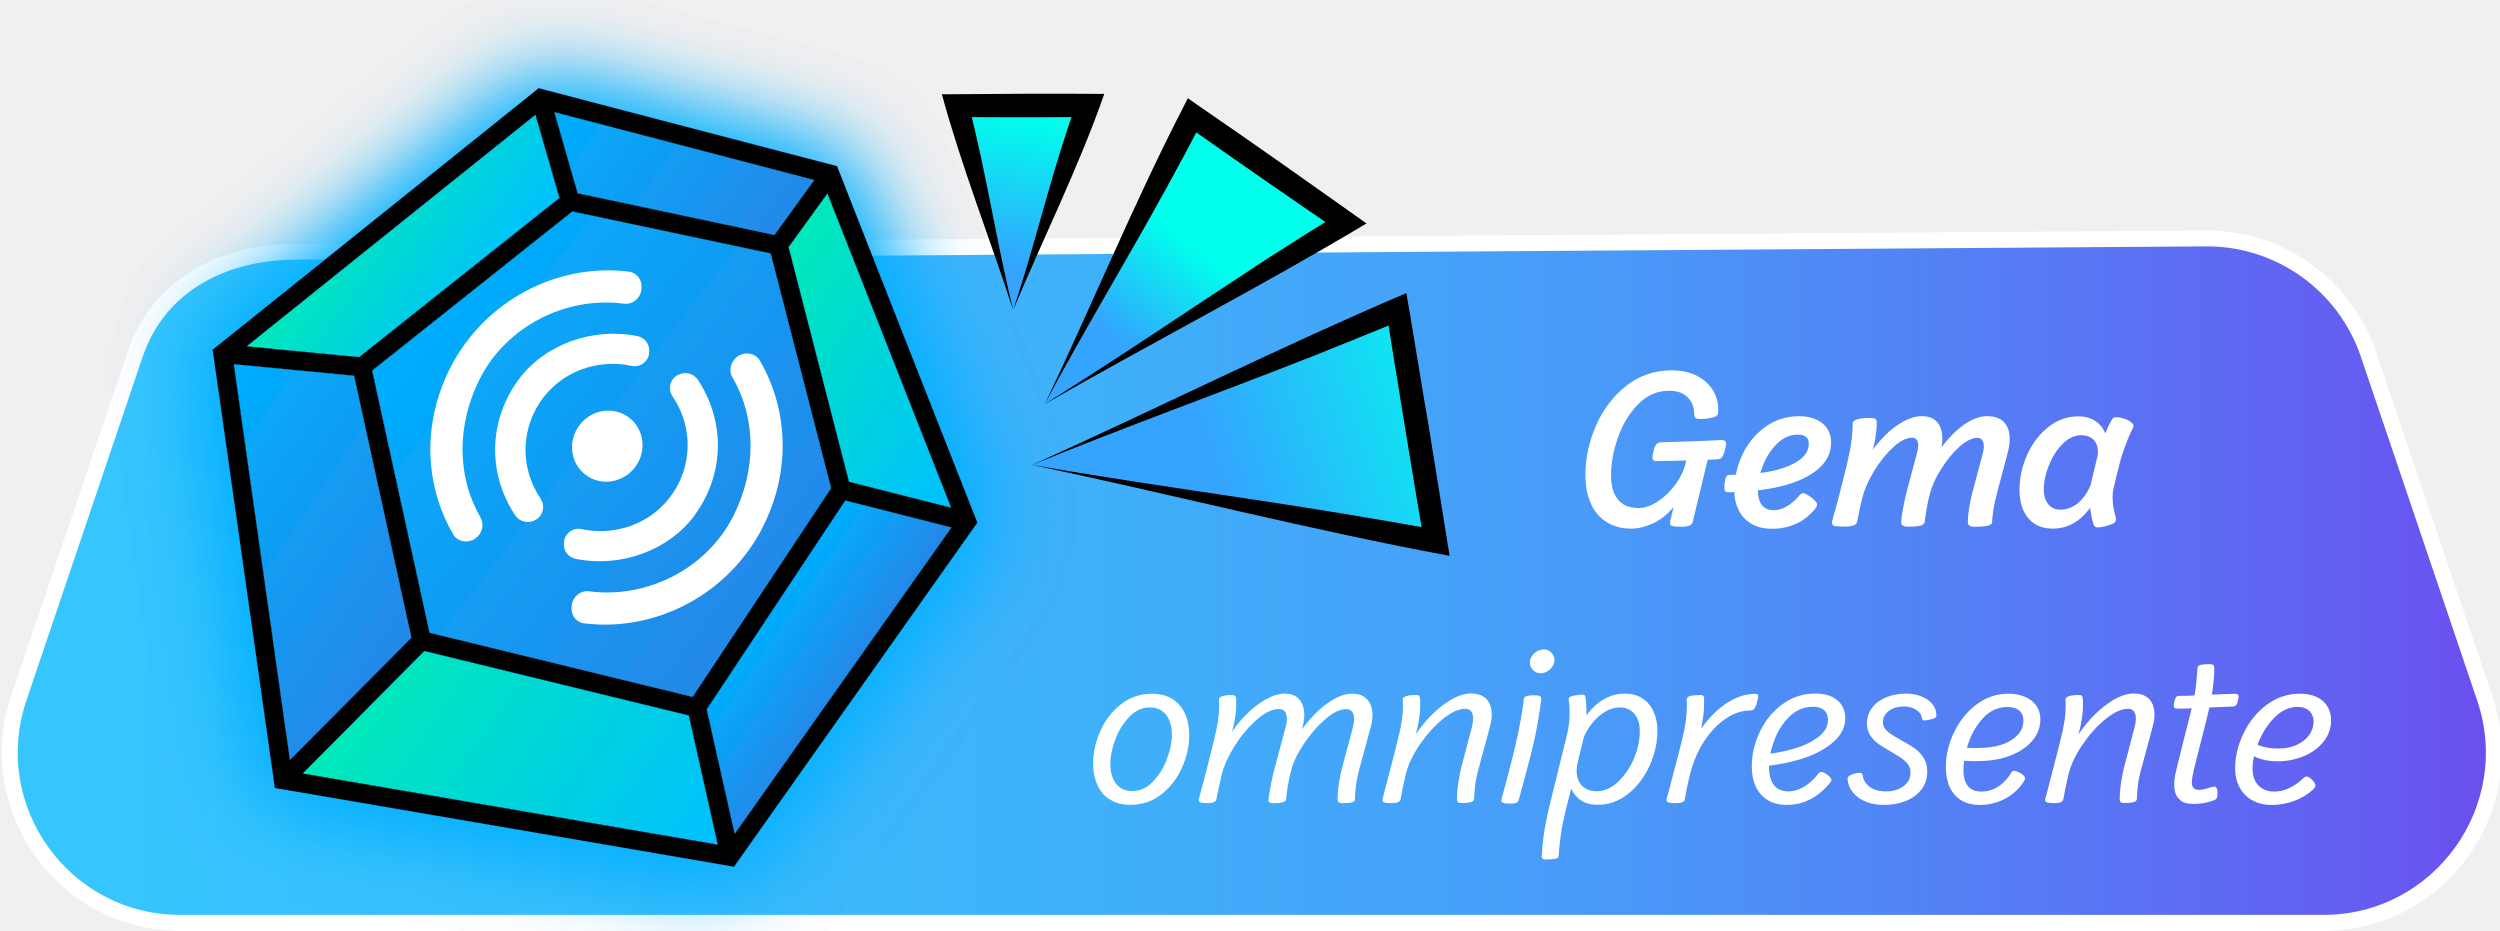
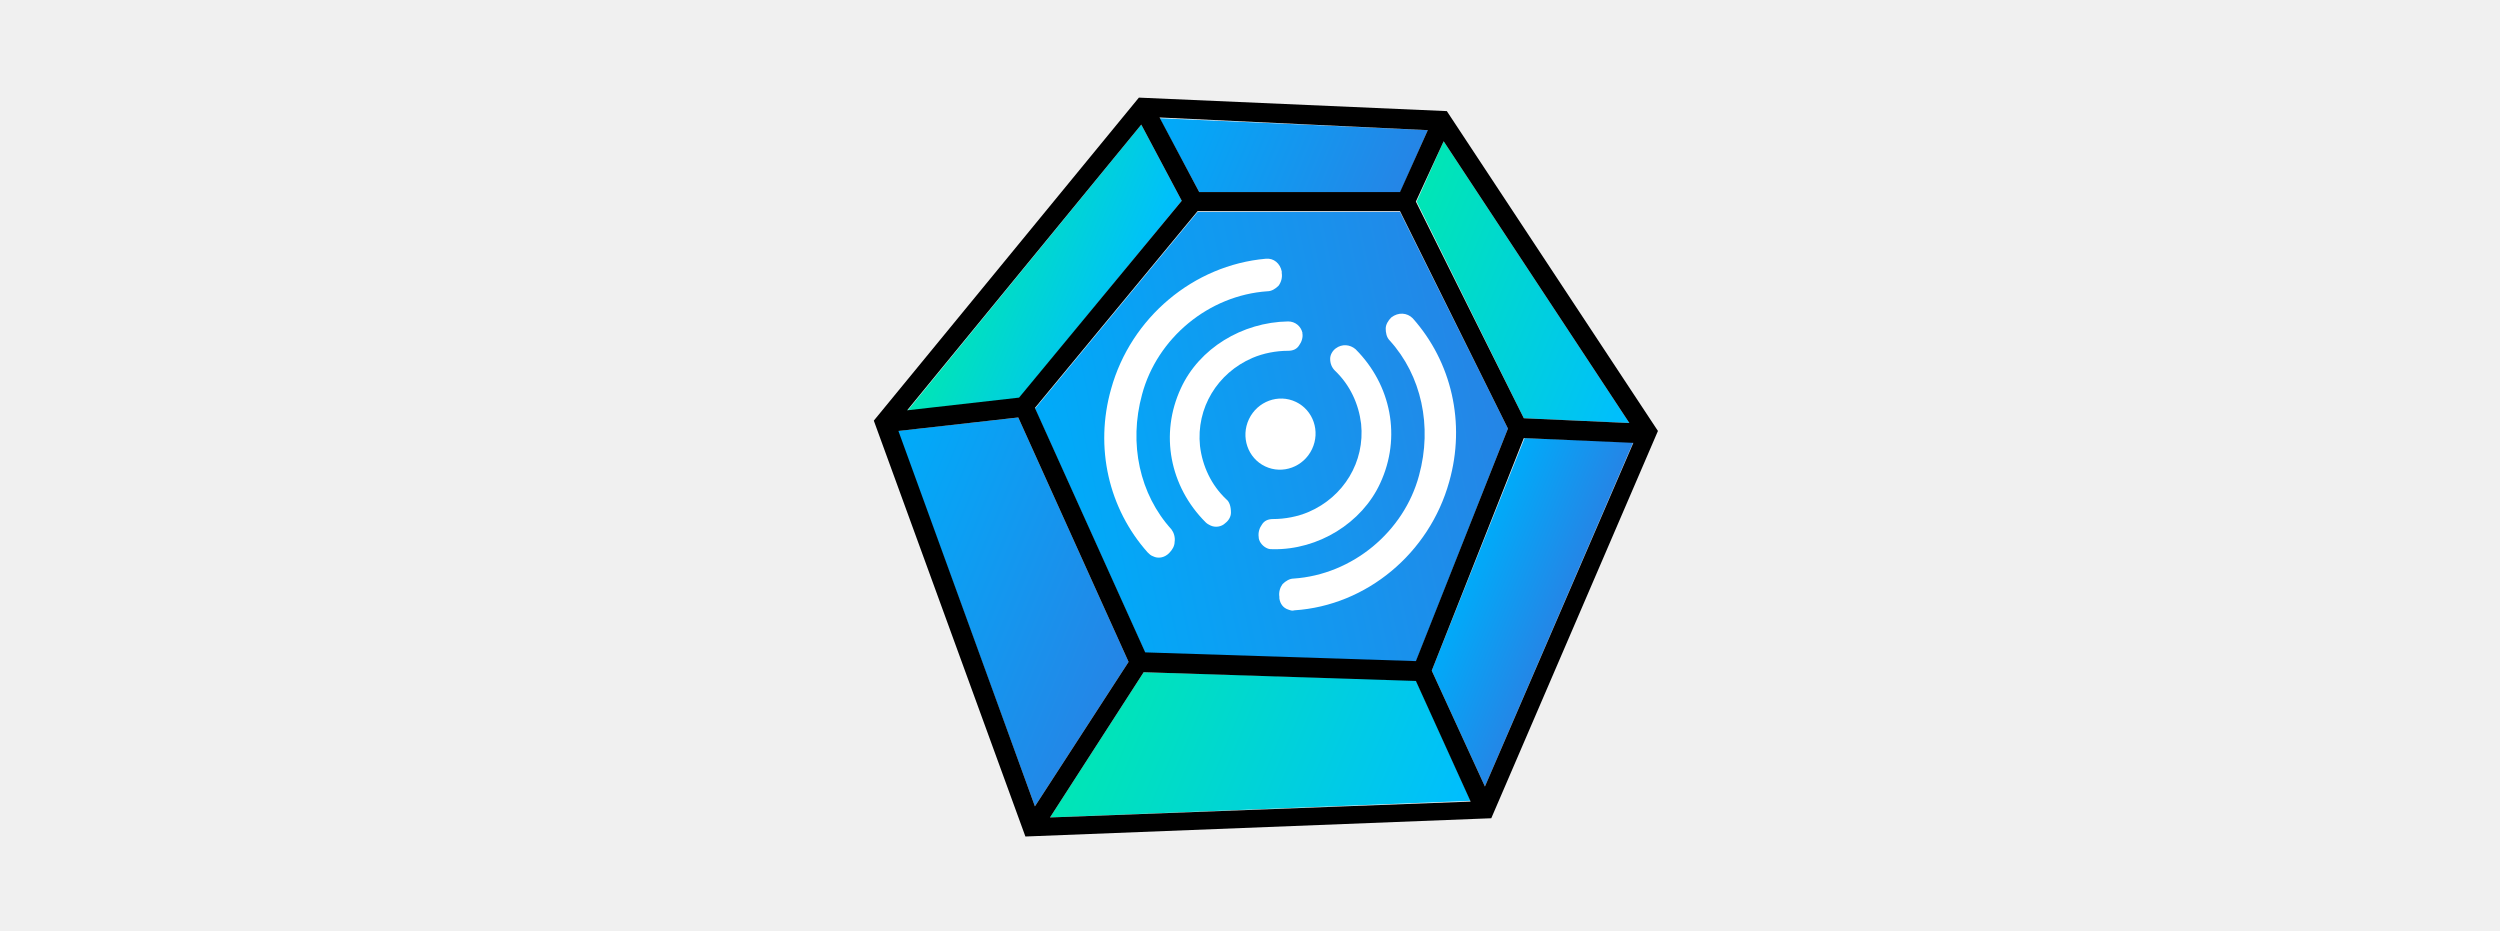
- <svg xmlns="http://www.w3.org/2000/svg" xmlns:xlink="http://www.w3.org/1999/xlink" id="Capa_3" data-name="Capa 3" viewBox="0 0 314.98 117.27">
+ <svg xmlns="http://www.w3.org/2000/svg" version="1.1" id="Capa_3" x="0px" y="0px" viewBox="0 0 315 117.3" style="enable-background:new 0 0 315 117.3;" xml:space="preserve">
  <style type="text/css">
-   .svg-shadow{
+ 	.st0{fill:url(#SVGID_1_);}
+ 	.st1{fill:url(#SVGID_00000083063457187575368030000011072972366905339318_);}
+ 	.st2{fill:url(#SVGID_00000165949119870246016850000008069843510753350049_);}
+ 	.st3{fill:url(#SVGID_00000170956797093959202230000007612382421808397476_);}
+ 	.st4{fill:url(#SVGID_00000093899494269836998370000007566168993216550822_);}
+ 	.st5{fill:url(#SVGID_00000099649608874915168250000000176159410723976111_);}
+ 	.st6{fill:url(#SVGID_00000170988463863832750150000000401996461878520507_);}
+ 	.st7{fill:#FFFFFF;}
+ 	.svg-shadow{
        animation: svg-shadow 1.5s ease-in-out infinite alternate;
      }

      @keyframes svg-shadow {
        from {
-           filter: drop-shadow( 0 0 5px #fff) drop-shadow( 0 0 5px #228ceb) drop-shadow( 0 0 5px #228ceb);
+           filter: drop-shadow( 0 0 5px #fff) drop-shadow( 0 0 5px #00BDFF) drop-shadow( 0 0 5px #00BDFF);
        }

        to {
          
-           filter: drop-shadow( 0 0 8px #fff) drop-shadow( 0 0 8px #228ceb) drop-shadow( 0 0 8px #228ceb);
+           filter: drop-shadow( 0 0 8px #fff) drop-shadow( 0 0 8px #00BDFF) drop-shadow( 0 0 8px #00BDFF);
        }
      }
-   </style>
-   <defs>
-     <linearGradient id="Degradado_sin_nombre_105" data-name="Degradado sin nombre 105" x1="2946.35" y1="10459.58" x2="3414.77" y2="10459.58" gradientTransform="translate(3307.21 10532.74) rotate(-180)" gradientUnits="userSpaceOnUse">
-       <stop offset="0" stop-color="#7f21ea" />
-       <stop offset=".05" stop-color="#7439ec" />
-       <stop offset=".14" stop-color="#635ff1" />
-       <stop offset=".24" stop-color="#547ff5" />
-       <stop offset=".34" stop-color="#499af8" />
-       <stop offset=".46" stop-color="#40aefa" />
-       <stop offset=".59" stop-color="#39bdfc" />
-       <stop offset=".74" stop-color="#36c5fd" />
-       <stop offset="1" stop-color="#35c8fe" />
+ </style>
+   <g class="svg-shadow">
+     <linearGradient id="SVGID_1_" gradientUnits="userSpaceOnUse" x1="2639.531" y1="1529.961" x2="2674.958" y2="1529.961" gradientTransform="matrix(0.9245 0.3811 -0.3811 0.9245 -1680.982 -2389.617)">
+       <stop offset="0" style="stop-color:#00E6B5" />
+       <stop offset="1" style="stop-color:#00BDFF" />
    </linearGradient>
-     <linearGradient id="linear-gradient" x1="-532.85" y1="-1853.72" x2="-535.89" y2="-1868.64" gradientTransform="translate(-937 1642.42) rotate(50.05)" gradientUnits="userSpaceOnUse">
-       <stop offset="0" stop-color="#34a4ff" />
-       <stop offset="1" stop-color="#00ffec" />
+     <polygon class="st0" points="205.3,53.3 181.9,17.8 178.5,25.4 192,52.7  " />
+     <linearGradient id="SVGID_00000139972132570959507410000008016115974679334589_" gradientUnits="userSpaceOnUse" x1="2663.433" y1="1565.299" x2="2676.375" y2="1565.299" gradientTransform="matrix(0.9245 0.3811 -0.3811 0.9245 -1680.982 -2389.617)">
+       <stop offset="0" style="stop-color:#00ABF9" />
+       <stop offset="1" style="stop-color:#2585E6" />
    </linearGradient>
-     <linearGradient id="linear-gradient-2" x1="-510.82" y1="-1851.29" x2="-497.8" y2="-1886.16" xlink:href="#linear-gradient" />
-     <linearGradient id="Degradado_sin_nombre_56" data-name="Degradado sin nombre 56" x1="-551.6" y1="-1847.94" x2="-563.85" y2="-1862.2" gradientTransform="translate(-937 1642.42) rotate(50.05)" gradientUnits="userSpaceOnUse">
-       <stop offset="0" stop-color="#34a4ff" />
-       <stop offset="1" stop-color="#00ffec" />
+     <polygon style="fill:url(#SVGID_00000139972132570959507410000008016115974679334589_);" points="180.4,84.5 187.1,99.1    205.8,55.7 192.1,55.2  " />
+     <linearGradient id="SVGID_00000012466245425254689320000006776368402726897565_" gradientUnits="userSpaceOnUse" x1="2626.403" y1="1596.634" x2="2674.616" y2="1596.634" gradientTransform="matrix(0.9245 0.3811 -0.3811 0.9245 -1680.982 -2389.617)">
+       <stop offset="0" style="stop-color:#00E6B5" />
+       <stop offset="1" style="stop-color:#00BDFF" />
    </linearGradient>
-     <filter id="outer-glow-11" filterUnits="userSpaceOnUse">
-       <feOffset dx="0" dy="0" />
-       <feGaussianBlur result="blur" stdDeviation="5.67" />
-       <feFlood flood-color="#009cff" flood-opacity="1" />
-       <feComposite in2="blur" operator="in" />
-       <feComposite in="SourceGraphic" />
-     </filter>
-     <linearGradient id="linear-gradient-3" x1="178.06" y1="229.75" x2="213.48" y2="229.75" gradientTransform="translate(78.65 -254.15) rotate(34.35)" gradientUnits="userSpaceOnUse">
-       <stop offset="0" stop-color="#00d2ea" />
-       <stop offset="1" stop-color="#0075ff" />
+     <polygon style="fill:url(#SVGID_00000012466245425254689320000006776368402726897565_);" points="144.1,84.7 132.3,103    185.3,100.9 178.4,85.7  " />
+     <linearGradient id="SVGID_00000098914550657673716690000013805553131727912879_" gradientUnits="userSpaceOnUse" x1="2590.143" y1="1590.601" x2="2628.053" y2="1590.601" gradientTransform="matrix(0.9245 0.3811 -0.3811 0.9245 -1680.982 -2389.617)">
+       <stop offset="0" style="stop-color:#00ABF9" />
+       <stop offset="1" style="stop-color:#2585E6" />
    </linearGradient>
-     <linearGradient id="Degradado_sin_nombre_55" data-name="Degradado sin nombre 55" x1="201.96" y1="265.09" x2="214.9" y2="265.09" gradientTransform="translate(78.65 -254.15) rotate(34.35)" gradientUnits="userSpaceOnUse">
-       <stop offset="0" stop-color="#009efc" />
-       <stop offset="1" stop-color="#347fe9" />
+     <polygon style="fill:url(#SVGID_00000098914550657673716690000013805553131727912879_);" points="128.3,52.6 113.1,54.3    130.4,101.6 142.2,83.4  " />
+     <linearGradient id="SVGID_00000179608972139564171780000015221922246131583395_" gradientUnits="userSpaceOnUse" x1="2605.577" y1="1524.345" x2="2637.426" y2="1524.345" gradientTransform="matrix(0.9245 0.3811 -0.3811 0.9245 -1680.982 -2389.617)">
+       <stop offset="0" style="stop-color:#00ABF9" />
+       <stop offset="1" style="stop-color:#2585E6" />
    </linearGradient>
-     <linearGradient id="linear-gradient-4" x1="164.93" y1="296.42" x2="213.14" y2="296.42" xlink:href="#linear-gradient-3" />
-     <linearGradient id="Degradado_sin_nombre_55-2" data-name="Degradado sin nombre 55" x1="128.67" y1="290.39" x2="166.58" y2="290.39" xlink:href="#Degradado_sin_nombre_55" />
-     <linearGradient id="Degradado_sin_nombre_55-3" data-name="Degradado sin nombre 55" x1="144.1" y1="224.13" x2="175.95" y2="224.13" xlink:href="#Degradado_sin_nombre_55" />
-     <radialGradient id="Degradado_sin_nombre_49" data-name="Degradado sin nombre 49" cx="73.32" cy="53.36" fx="73.32" fy="53.36" r="37.05" gradientTransform="translate(49.5 -28.11) rotate(37.38)" gradientUnits="userSpaceOnUse">
-       <stop offset="0" stop-color="#0cf" />
-       <stop offset=".33" stop-color="#02caff" />
-       <stop offset=".55" stop-color="#0bc6ff" />
-       <stop offset=".73" stop-color="#1ac0ff" />
-       <stop offset=".89" stop-color="#2fb6ff" />
-       <stop offset="1" stop-color="#42aeff" />
-     </radialGradient>
-     <linearGradient id="linear-gradient-5" x1="128.74" y1="250.39" x2="150.72" y2="250.39" xlink:href="#linear-gradient-3" />
-     <filter id="outer-glow-12" filterUnits="userSpaceOnUse">
-       <feOffset dx="0" dy="0" />
-       <feGaussianBlur result="blur-2" stdDeviation="5.67" />
-       <feFlood flood-color="#00baff" flood-opacity="1" />
-       <feComposite in2="blur-2" operator="in" />
-       <feComposite in="SourceGraphic" />
-     </filter>
-     <linearGradient id="linear-gradient-6" x1="178.06" y1="229.75" x2="213.48" y2="229.75" gradientTransform="translate(78.65 -254.15) rotate(34.35)" gradientUnits="userSpaceOnUse">
-       <stop offset="0" stop-color="#00e9b8" />
-       <stop offset="1" stop-color="#00c0ff" />
+     <polygon style="fill:url(#SVGID_00000179608972139564171780000015221922246131583395_);" points="176.4,24.3 179.9,16.4    146.1,14.9 151.1,24.2  " />
+     <linearGradient id="SVGID_00000095314431475863752440000009829886600675788436_" gradientUnits="userSpaceOnUse" x1="-798.918" y1="-991.038" x2="-741.119" y2="-991.038" gradientTransform="matrix(0.9783 -0.207 0.207 0.9783 1119.299 866.004)">
+       <stop offset="0" style="stop-color:#00ABF9" />
+       <stop offset="1" style="stop-color:#2585E6" />
    </linearGradient>
-     <linearGradient id="Degradado_sin_nombre_92" data-name="Degradado sin nombre 92" x1="201.96" y1="265.09" x2="214.9" y2="265.09" gradientTransform="translate(78.65 -254.15) rotate(34.35)" gradientUnits="userSpaceOnUse">
-       <stop offset="0" stop-color="#00aefc" />
-       <stop offset="1" stop-color="#2588e9" />
+     <path style="fill:url(#SVGID_00000095314431475863752440000009829886600675788436_);" d="M130.4,51.5l13.9,30.8l34.1,1.1L190,54   l-13.6-27.3l-25.5,0L130.4,51.5z" />
+     <linearGradient id="SVGID_00000008133518748354477990000017718723740816769199_" gradientUnits="userSpaceOnUse" x1="2590.214" y1="1550.602" x2="2612.193" y2="1550.602" gradientTransform="matrix(0.9245 0.3811 -0.3811 0.9245 -1680.982 -2389.617)">
+       <stop offset="0" style="stop-color:#00E6B5" />
+       <stop offset="1" style="stop-color:#00BDFF" />
    </linearGradient>
-     <linearGradient id="linear-gradient-7" x1="164.93" y1="296.42" x2="213.14" y2="296.42" xlink:href="#linear-gradient-6" />
-     <linearGradient id="Degradado_sin_nombre_92-2" data-name="Degradado sin nombre 92" x1="128.67" y1="290.39" x2="166.58" y2="290.39" xlink:href="#Degradado_sin_nombre_92" />
-     <linearGradient id="Degradado_sin_nombre_92-3" data-name="Degradado sin nombre 92" x1="144.1" y1="224.13" x2="175.95" y2="224.13" xlink:href="#Degradado_sin_nombre_92" />
-     <linearGradient id="Degradado_sin_nombre_92-4" data-name="Degradado sin nombre 92" x1="43.35" y1="50.85" x2="100.37" y2="50.85" gradientTransform="translate(49.5 -28.11) rotate(37.38)" xlink:href="#Degradado_sin_nombre_92" />
-     <linearGradient id="linear-gradient-8" x1="128.74" y1="250.39" x2="150.72" y2="250.39" xlink:href="#linear-gradient-6" />
-   </defs>
-   <path d="m37.35,31.71l240.72-1.67c9.2,0,17.38,5.87,20.33,14.59l14.65,43.3c4.71,13.92-5.64,28.34-20.33,28.34H22.71c-14.69,0-25.04-14.43-20.33-28.34l14.65-43.3c2.95-8.72,11.13-12.92,20.33-12.92Z" style="fill: url(#Degradado_sin_nombre_105); stroke: #fff; stroke-miterlimit: 10; stroke-width: 2px;" />
-   <g>
-     <path d="m202.43,65.78c-.87-.54-1.53-1.31-1.99-2.32-.46-1.01-.69-2.22-.69-3.61,0-2.11.44-4.18,1.33-6.22.89-2.03,2.15-3.7,3.8-5.01,1.65-1.3,3.56-1.96,5.74-1.96,1.28,0,2.37.25,3.29.75.92.5,1.59,1.16,2.03,1.98.44.82.61,1.69.52,2.62,0,.16-.07.28-.17.37s-.26.16-.48.22c-.21.06-.46.11-.75.14-.28.03-.6.05-.95.05-.16,0-.28-.02-.37-.06-.09-.04-.15-.09-.2-.17s-.07-.18-.08-.32c0-.55-.11-1.05-.33-1.51-.23-.45-.58-.82-1.05-1.09-.47-.28-1.07-.41-1.79-.41-1.49,0-2.79.57-3.9,1.7-1.11,1.14-1.96,2.53-2.54,4.2-.58,1.66-.87,3.25-.87,4.77,0,.85.12,1.58.37,2.19s.63,1.09,1.14,1.42c.51.33,1.16.5,1.95.5s1.56-.27,2.41-.82c.85-.55,1.6-1.27,2.25-2.16s1.08-1.8,1.29-2.74c.04-.24.08-.51.15-.81.04-.26.08-.5.11-.72l2.63.66-2.01,8.33c-.03.14-.1.25-.2.34-.1.09-.25.15-.42.2-.18.04-.4.07-.67.07-.51,0-.88-.02-1.1-.05-.22-.04-.36-.1-.42-.18-.06-.08-.07-.21-.04-.39l1-4.17,1.28-1.1c-.46,1.4-1.09,2.56-1.89,3.48-.8.92-1.67,1.59-2.59,2.01-.92.42-1.83.64-2.71.64-1.18,0-2.2-.27-3.07-.8Zm5.99-7.73c-.11-.05-.18-.13-.21-.25-.03-.12-.02-.28.02-.51.08-.42.16-.74.25-.96.09-.21.2-.37.32-.46.13-.09.3-.14.52-.15.45-.01.89-.03,1.34-.04s.92-.02,1.42-.04c.91-.03,1.82-.06,2.73-.1.91-.04,1.59-.07,2.04-.1.16,0,.29,0,.39.05s.17.12.2.23c.04.11.04.26,0,.46-.08.46-.17.81-.27,1.05-.1.24-.21.4-.31.49-.11.08-.25.13-.42.14-.62.04-1.38.07-2.28.1-.89.03-1.76.06-2.61.08-.51,0-.96.02-1.35.03-.38,0-.81.02-1.28.02-.24.01-.42,0-.52-.05Z" style="fill: #fff;" />
-     <path d="m220.63,65.97c-.71-.43-1.24-1-1.59-1.73-.35-.72-.53-1.54-.53-2.43,0-1.59.34-3.11,1.03-4.55.69-1.44,1.66-2.6,2.9-3.49,1.24-.89,2.66-1.33,4.26-1.33.83,0,1.55.14,2.15.42s1.07.67,1.38,1.16.48,1.05.48,1.69c0,1.33-.55,2.46-1.64,3.39-1.1.93-2.6,1.64-4.52,2.13s-4.19.75-6.82.79c-.02,0-.04,0-.06,0-.13-.01-.23-.05-.29-.12-.07-.07-.11-.19-.12-.36-.02-.17,0-.42.04-.75.04-.26.08-.46.13-.6.05-.13.11-.23.19-.28.08-.05.19-.08.34-.08,1.77,0,3.38-.12,4.83-.39,1.45-.26,2.67-.69,3.64-1.29.97-.6,1.46-1.35,1.46-2.27,0-.23-.05-.43-.15-.6s-.26-.3-.46-.39-.46-.13-.77-.13c-.94,0-1.79.36-2.56,1.09s-1.37,1.64-1.81,2.73c-.44,1.1-.66,2.14-.66,3.13,0,.56.07,1.03.22,1.41s.36.67.66.87c.3.2.67.29,1.11.29.37,0,.75-.08,1.13-.23.38-.15.75-.37,1.1-.64.36-.28.69-.61,1-.99.1-.11.19-.19.27-.23s.16-.05.25-.05c.12,0,.29.08.53.22.24.14.46.31.68.5s.37.35.44.46c.07.13.09.26.05.39-.04.13-.13.28-.28.46-.47.55-.97,1-1.51,1.36s-1.14.63-1.78.81c-.64.19-1.35.28-2.13.28-1.01,0-1.88-.21-2.58-.64Z" style="fill: #fff;" />
-     <path d="m231.33,66.32c-.23-.04-.38-.12-.45-.22-.08-.11-.09-.26-.04-.46.36-1.26.78-2.82,1.25-4.68.47-1.86.79-3.18.94-3.96.14-.73.25-1.42.31-2.07.06-.65.09-1.16.08-1.52v-.05c0-.16.09-.29.26-.39.17-.11.41-.19.73-.24s.7-.08,1.14-.08c.21,0,.39.02.52.05.13.03.23.08.29.15s.09.16.08.27c.02.32.01.66-.02,1.02-.04.36-.09.73-.15,1.09-.01.05-.02.11-.02.16-.06.31-.12.59-.18.85-.06.25-.14.51-.22.78-.08.25-.16.46-.23.65l-.29-.08c.62-.99,1.32-1.87,2.09-2.65s1.57-1.39,2.39-1.84c.82-.44,1.61-.67,2.36-.67.71,0,1.28.19,1.71.57s.7.93.8,1.65c.1.71.02,1.54-.23,2.49l-.25.94-.27-.72c.59-.93,1.25-1.77,1.97-2.52.72-.75,1.46-1.34,2.24-1.77s1.53-.64,2.26-.64,1.38.18,1.86.55c.47.37.77.91.89,1.62.12.71.05,1.56-.22,2.56l-1.28,4.8c-.25.97-.42,1.73-.5,2.28-.08.55-.14,1.05-.16,1.52,0,.16-.09.28-.24.36-.16.09-.39.15-.7.19-.31.04-.71.06-1.2.06-.23,0-.4-.02-.54-.06-.13-.04-.23-.1-.29-.19s-.09-.21-.09-.36c0-.25.02-.56.06-.95.04-.39.11-.85.21-1.4.1-.54.23-1.13.41-1.76l1.14-4.28c.15-.51.21-.93.19-1.26-.02-.33-.1-.56-.25-.72-.14-.15-.32-.23-.53-.23-.69,0-1.46.38-2.29,1.13s-1.6,1.68-2.29,2.78c-.69,1.1-1.16,2.11-1.4,3.03-.18.69-.33,1.33-.42,1.91-.1.59-.18,1.08-.24,1.49,0,.05,0,.09,0,.12,0,.03,0,.07-.02.12-.02.15-.11.27-.25.36-.15.1-.37.16-.66.2-.29.04-.68.06-1.15.06-.21,0-.38-.02-.51-.05-.13-.04-.23-.1-.3-.18-.07-.08-.11-.21-.1-.38.02-.35.1-.92.24-1.71.14-.79.34-1.68.61-2.68l1.11-4.13c.13-.48.19-.88.18-1.19-.01-.31-.08-.53-.22-.68-.13-.14-.31-.21-.53-.21-.72,0-1.52.4-2.39,1.2-.88.8-1.68,1.8-2.41,2.99-.73,1.2-1.23,2.34-1.49,3.42-.13.5-.23.91-.3,1.25s-.15.74-.24,1.22c-.04.2-.07.36-.1.48-.04.23-.19.39-.46.49-.27.1-.66.15-1.16.15-.42,0-.74-.02-.97-.06Z" style="fill: #fff;" />
-     <path d="m256.4,66.03c-.62-.39-1.11-.95-1.45-1.69s-.51-1.61-.51-2.62c0-1.51.32-2.97.96-4.41.64-1.43,1.53-2.6,2.66-3.5,1.13-.9,2.39-1.35,3.78-1.35.87,0,1.6.2,2.2.61.6.41,1.03.99,1.29,1.73.26.75.35,1.61.26,2.58l-1.01,4.29c-.42,1.01-.9,1.88-1.47,2.61-.56.73-1.22,1.3-1.98,1.71s-1.6.61-2.54.61c-.84,0-1.57-.19-2.2-.58Zm4.77-2.21c.49-.27.93-.64,1.3-1.11.38-.46.68-.99.92-1.58l.88-3.66c.09-.55.06-1.02-.09-1.42-.15-.4-.39-.7-.74-.91s-.75-.31-1.22-.31c-.83,0-1.6.36-2.32,1.07-.72.71-1.3,1.61-1.74,2.69s-.66,2.11-.66,3.09c0,.53.09.99.27,1.37s.42.67.73.87.69.3,1.12.3c.54,0,1.06-.14,1.55-.41Zm2.8,2.54c-.1-.07-.17-.19-.23-.36-.13-.41-.24-.91-.33-1.49-.1-.58-.15-1.18-.15-1.78,0-.6.04-1.13.13-1.59l.89-3.74c.15-.66.41-1.43.77-2.32.16-.39.32-.77.48-1.13.16-.36.33-.68.49-.96.06-.12.12-.22.18-.28.06-.06.13-.1.2-.12.07-.02.18-.02.3-.02.27,0,.6.06.97.19.38.13.68.3.91.5.23.2.29.4.19.6-.18.34-.36.72-.55,1.15-.31.72-.58,1.47-.83,2.24-.12.35-.24.78-.36,1.27-.12.49-.27,1.07-.44,1.73-.05.25-.09.46-.13.61-.04.15-.08.35-.15.59-.09.37-.14.76-.14,1.16s.03.8.09,1.2c.06.4.15.8.26,1.21.06.19.08.34.07.45,0,.11-.05.2-.11.29-.06.08-.16.16-.29.23-.27.12-.59.23-.96.32-.37.09-.67.14-.9.14-.16,0-.29-.03-.38-.1Z" style="fill: #fff;" />
-     <path d="m139.79,100.72c-.7-.46-1.22-1.09-1.56-1.88-.34-.79-.51-1.67-.51-2.63,0-1.32.29-2.67.88-4.03.59-1.37,1.45-2.5,2.58-3.41,1.13-.9,2.45-1.36,3.97-1.36,1.04,0,1.9.23,2.61.69s1.22,1.09,1.57,1.87c.34.79.51,1.66.51,2.62,0,1.33-.29,2.68-.88,4.04-.59,1.36-1.45,2.5-2.58,3.41-1.13.91-2.45,1.36-3.97,1.36-1.04,0-1.9-.23-2.6-.7Zm5.45-2.22c.76-.78,1.36-1.74,1.78-2.86s.63-2.15.63-3.07c0-.65-.1-1.23-.3-1.75-.2-.52-.51-.93-.92-1.23-.41-.3-.93-.46-1.55-.46-.97,0-1.83.39-2.59,1.18-.76.78-1.35,1.73-1.77,2.85s-.63,2.15-.63,3.08c0,.65.1,1.23.3,1.75s.5.92.91,1.22c.41.3.93.46,1.55.46.97,0,1.83-.39,2.6-1.18Z" style="fill: #fff;" />
-     <path d="m151.4,101.14c-.16-.04-.27-.09-.32-.17-.05-.08-.06-.2-.02-.35.28-1.02.69-2.56,1.21-4.63.53-2.06.85-3.43.99-4.09.17-.77.27-1.49.31-2.16s.04-1.19.01-1.56v-.05c0-.12.05-.22.17-.3s.29-.15.52-.19c.23-.05.5-.07.82-.07.15,0,.28.01.37.04.1.03.16.07.21.13s.07.13.07.21c.03.49.02.97-.01,1.45-.03.47-.09.93-.17,1.37-.01.08-.03.14-.05.2-.05.27-.1.52-.16.74s-.12.46-.19.69c-.06.21-.12.4-.18.55l-.21-.06c.63-1.03,1.35-1.96,2.17-2.79s1.66-1.49,2.53-1.98c.87-.49,1.68-.73,2.43-.73.66,0,1.19.18,1.6.53.41.35.67.85.78,1.5.11.64.05,1.39-.18,2.25l-.38,1.42-.18-.46c.61-.96,1.31-1.84,2.09-2.63.78-.8,1.58-1.43,2.41-1.9.82-.47,1.59-.7,2.31-.7s1.25.17,1.68.52c.44.34.71.83.83,1.46.12.63.07,1.37-.15,2.22l-1.42,5.18c-.25.97-.4,1.76-.47,2.35-.07.6-.1,1.13-.1,1.61,0,.1-.06.19-.18.26-.11.07-.28.12-.5.15-.22.03-.51.05-.85.05-.15,0-.28-.02-.37-.05-.09-.03-.16-.08-.21-.14-.05-.06-.07-.15-.08-.25,0-.28,0-.62.04-1.02s.09-.87.18-1.41c.09-.54.21-1.12.38-1.74l1.29-4.82c.15-.55.21-1.01.18-1.37-.03-.36-.14-.63-.31-.8-.17-.17-.4-.26-.67-.26-.77,0-1.65.42-2.63,1.26-.98.84-1.88,1.87-2.68,3.07-.81,1.21-1.34,2.29-1.6,3.27-.21.81-.37,1.51-.46,2.1-.09.59-.16,1.09-.19,1.49,0,.04,0,.08-.01.1,0,.03,0,.06-.02.1,0,.1-.07.19-.19.26s-.29.12-.51.16c-.22.03-.49.05-.82.05-.16,0-.3-.01-.4-.04-.1-.03-.18-.07-.23-.13-.05-.06-.08-.15-.07-.27.05-.41.14-1,.29-1.79.15-.79.34-1.61.57-2.47l1.28-4.77c.15-.55.21-1,.18-1.36s-.13-.62-.3-.79c-.18-.17-.41-.25-.7-.25-.82,0-1.74.44-2.75,1.31-1.01.87-1.94,1.96-2.77,3.26-.83,1.31-1.4,2.55-1.69,3.73-.11.46-.2.87-.28,1.25-.08.37-.17.77-.26,1.2-.04.27-.08.48-.11.61-.04.17-.15.3-.35.38s-.47.12-.83.12c-.32,0-.56-.02-.72-.05Z" style="fill: #fff;" />
-     <path d="m174.54,101.14c-.16-.03-.27-.09-.32-.17s-.06-.19-.02-.33c.13-.5.26-1,.39-1.51.38-1.43.75-2.88,1.13-4.35.37-1.47.6-2.44.7-2.9.17-.81.27-1.52.31-2.13s.04-1.15,0-1.6c0-.11.05-.21.16-.3.11-.09.29-.16.54-.21.25-.05.56-.08.94-.08.19,0,.32.03.4.08.08.05.12.15.14.28.03.3.04.63.03,1.01,0,.38-.04.75-.08,1.13-.04.37-.09.71-.15,1.01-.05.3-.12.6-.2.92-.08.31-.18.64-.28.98-.19.52-.39,1.05-.61,1.57l-.75.6c.59-1.32,1.38-2.57,2.35-3.77.97-1.2,2-2.16,3.1-2.9,1.09-.73,2.11-1.1,3.04-1.1.7,0,1.26.17,1.7.51s.71.83.83,1.45.07,1.37-.17,2.22l-1.39,5.17c-.24.84-.39,1.55-.46,2.12-.07.57-.11,1.08-.13,1.52-.01.17-.02.28-.02.35-.02.11-.08.2-.19.27-.11.06-.28.11-.5.14-.22.03-.52.05-.89.05-.14,0-.25-.01-.33-.04-.08-.02-.14-.07-.18-.13-.04-.06-.06-.15-.06-.24-.01-.25,0-.58.03-.99.03-.41.09-.89.18-1.43.09-.55.2-1.13.35-1.73l1.34-5.1c.11-.48.15-.88.12-1.21-.03-.33-.14-.58-.31-.75-.17-.17-.4-.25-.67-.25-.82,0-1.76.43-2.83,1.3s-2.04,1.95-2.91,3.23c-.87,1.29-1.45,2.5-1.73,3.63-.18.77-.32,1.36-.4,1.77s-.15.79-.21,1.14c-.02.1-.04.21-.06.31-.04.18-.15.31-.33.39-.19.08-.47.12-.84.12-.33,0-.57-.02-.74-.05Z" style="fill: #fff;" />
-     <path d="m189.5,101.18c-.16-.03-.26-.09-.31-.17-.05-.09-.05-.22,0-.39l.38-1.38c.13-.48.26-.96.39-1.44.27-1.03.52-2.01.74-2.92.22-.91.41-1.75.58-2.52.15-.75.28-1.44.39-2.07.11-.63.2-1.22.28-1.78,0-.13.02-.25.03-.38.01-.12.06-.22.14-.3.08-.08.21-.13.4-.17.18-.04.43-.06.76-.06.25,0,.44.02.58.05s.23.08.27.15c.05.07.06.17.05.31-.02.21-.04.42-.07.63-.08.55-.17,1.15-.28,1.8-.11.65-.23,1.33-.38,2.04-.12.63-.3,1.4-.53,2.3-.23.91-.47,1.85-.73,2.82-.09.32-.16.6-.23.85-.07.25-.14.51-.22.79l-.38,1.42c-.04.13-.1.23-.17.3-.07.07-.18.11-.32.14-.15.03-.36.04-.63.04-.34,0-.59-.01-.75-.04Zm3.92-16.55c-.21-.13-.37-.3-.49-.5-.12-.2-.18-.41-.18-.62,0-.3.08-.58.25-.84s.39-.46.66-.62c.27-.15.55-.23.84-.23.25,0,.47.06.68.19.21.13.37.29.49.5.12.21.18.41.18.63,0,.29-.08.56-.25.82-.17.26-.39.47-.66.63-.27.16-.55.24-.85.24-.24,0-.46-.07-.67-.2Z" style="fill: #fff;" />
-     <path d="m194.37,108.19c-.09-.06-.13-.15-.12-.27.04-.8.1-1.59.2-2.35s.21-1.48.35-2.13c.13-.66.28-1.34.45-2.04l2.14-8.66c.22-.91.34-1.7.36-2.39.02-.69,0-1.3-.05-1.85-.02-.05-.02-.09-.03-.13,0-.04-.01-.09-.03-.15h0c0-.11,0-.2.03-.27.03-.07.08-.12.16-.16.08-.05.21-.1.39-.13s.38-.07.59-.1.39-.04.53-.04c.12,0,.2.01.26.04s.09.08.12.15.05.19.07.35c.04.31.06.55.06.74.05.68.05,1.35,0,2.03-.04.68-.15,1.36-.32,2.05l-.85,3.59-1.21,4.83c-.06.16-.11.36-.17.62-.14.59-.27,1.17-.39,1.74-.12.56-.22,1.19-.31,1.88-.09.69-.16,1.44-.22,2.23,0,.1-.02.17-.05.23s-.08.09-.15.13c-.07.03-.17.06-.29.08-.16.03-.34.05-.53.06-.19.01-.4.02-.62.02-.17,0-.31-.03-.39-.09Zm12.53-20.22c.61.39,1.09.93,1.42,1.64s.5,1.52.5,2.45c0,1.5-.33,2.97-.98,4.41-.66,1.45-1.56,2.63-2.71,3.55-1.15.92-2.44,1.38-3.85,1.38-.88,0-1.61-.21-2.2-.64s-1.01-1.02-1.26-1.78c-.25-.76-.32-1.62-.2-2.59l.92-3.82c.42-1.01.92-1.91,1.53-2.69.6-.78,1.3-1.39,2.09-1.83.79-.44,1.65-.66,2.56-.66.85,0,1.57.19,2.19.58Zm-4.58,1.66c-.6.34-1.14.79-1.62,1.36-.48.57-.86,1.2-1.15,1.89l-.84,3.47c-.11.69-.08,1.29.09,1.79.17.51.46.89.87,1.15.41.26.91.4,1.49.4.94,0,1.83-.38,2.66-1.15s1.51-1.74,2.02-2.93c.51-1.18.76-2.35.76-3.5,0-.59-.1-1.11-.3-1.56s-.48-.79-.86-1.04c-.38-.25-.82-.38-1.33-.38-.61,0-1.21.17-1.8.5Z" style="fill: #fff;" />
-     <path d="m210.32,101.12c-.16-.03-.27-.09-.32-.17s-.05-.2-.01-.35c.07-.25.13-.49.2-.72.06-.24.14-.5.22-.81.47-1.78.87-3.3,1.19-4.56s.53-2.13.62-2.62c.13-.67.22-1.33.27-1.95.05-.63.06-1.25.03-1.85,0-.11.06-.21.16-.28.1-.07.27-.13.51-.17.24-.04.56-.06.97-.07.18,0,.32.02.4.07.08.05.13.14.13.26.03.55.02,1.09-.02,1.62-.04.53-.11,1.06-.21,1.6-.03.24-.07.47-.12.71-.05.24-.09.47-.13.72-.08.32-.16.62-.25.91-.08.29-.18.57-.28.85l-1.4,1.36c.59-1.52,1.35-2.91,2.27-4.16.92-1.25,1.95-2.25,3.09-2.98,1.14-.74,2.32-1.11,3.56-1.11.13,0,.22.04.27.12s.06.22.02.41c-.08.4-.16.72-.25.95-.09.23-.19.39-.3.48-.11.09-.24.13-.4.13-1.06,0-2.1.35-3.12,1.04-1.02.69-1.92,1.64-2.7,2.83-.78,1.2-1.36,2.53-1.74,4-.2.77-.34,1.38-.43,1.83s-.16.82-.22,1.14c0,.08-.02.13-.03.17,0,.04-.02.1-.03.17,0,.13-.06.23-.15.3-.09.07-.21.11-.38.15-.17.03-.39.05-.66.05-.35,0-.6-.02-.77-.05Z" style="fill: #fff;" />
-     <path d="m222.69,100.79c-.67-.42-1.17-.99-1.49-1.72-.33-.73-.49-1.57-.49-2.51,0-1.5.34-2.95,1.02-4.37.68-1.42,1.63-2.57,2.85-3.47s2.6-1.34,4.15-1.34c.82,0,1.51.14,2.08.41.57.27.99.64,1.26,1.11.28.47.42.99.42,1.56,0,1.15-.5,2.16-1.51,3.04-1,.88-2.34,1.59-4,2.11-1.66.52-3.48.85-5.47.98l.17-1.48c1.4-.11,2.75-.34,4.07-.7,1.31-.36,2.4-.85,3.26-1.49.86-.63,1.3-1.37,1.3-2.22,0-.33-.07-.61-.2-.86s-.34-.44-.62-.58-.63-.21-1.07-.21c-1.12,0-2.1.4-2.94,1.21-.84.81-1.48,1.8-1.93,2.99-.45,1.19-.67,2.32-.67,3.39,0,.62.09,1.16.26,1.62.17.46.44.82.8,1.07.36.25.82.38,1.38.38.47,0,.93-.1,1.38-.29.46-.19.89-.46,1.29-.79.41-.33.77-.72,1.09-1.16.07-.07.13-.12.19-.16.06-.04.13-.05.21-.05.12,0,.28.06.48.18.2.12.38.25.54.4.16.15.24.28.24.39,0,.08-.02.15-.05.21s-.09.14-.16.23h0c-.45.55-.95,1.03-1.5,1.44s-1.15.73-1.81.96-1.35.34-2.09.34c-.97,0-1.79-.21-2.46-.62Z" style="fill: #fff;" />
-     <path d="m235.2,101.05c-.64-.24-1.16-.58-1.56-1-.4-.42-.67-.9-.8-1.43v-.02c-.02-.12-.04-.23-.05-.33s-.02-.18,0-.23c.02-.11.1-.22.26-.32.16-.1.36-.18.6-.25.24-.06.46-.1.67-.1.1,0,.17.02.23.05.05.04.09.11.11.22,0,.03.01.06.02.09.08.4.24.75.49,1.04.24.29.57.52.98.69s.9.25,1.48.25,1.06-.09,1.53-.28c.47-.19.84-.46,1.13-.82.28-.36.42-.79.42-1.29,0-.37-.11-.71-.32-1.01-.22-.3-.48-.55-.8-.77s-.75-.49-1.29-.81c-.66-.37-1.2-.7-1.61-.99-.41-.29-.76-.65-1.04-1.07-.28-.43-.43-.93-.43-1.5,0-.76.21-1.43.65-2,.43-.57,1.02-1.01,1.77-1.32.75-.31,1.6-.46,2.54-.46.67,0,1.29.11,1.87.34.58.22,1.04.54,1.39.95.35.41.52.87.53,1.4,0,.09,0,.16-.03.21-.02.05-.05.1-.1.13-.05.04-.12.08-.22.11-.13.05-.33.11-.6.16-.27.05-.47.08-.6.08-.08,0-.14-.02-.19-.07s-.08-.14-.1-.28c-.04-.27-.17-.52-.38-.73s-.48-.38-.81-.5c-.33-.12-.67-.18-1.04-.18-.51,0-.96.08-1.37.25-.41.17-.72.4-.95.7-.23.3-.35.64-.35,1.03,0,.31.09.58.28.83.19.25.42.46.71.66.29.19.69.43,1.2.72.71.38,1.29.73,1.75,1.04.45.31.84.71,1.16,1.2s.49,1.07.49,1.74c0,.88-.24,1.64-.73,2.28s-1.14,1.12-1.96,1.45c-.82.33-1.73.5-2.74.5-.82,0-1.55-.12-2.19-.36Z" style="fill: #fff;" />
-     <path d="m247.13,100.85c-.63-.38-1.12-.92-1.46-1.64-.34-.72-.51-1.57-.51-2.57,0-1.45.34-2.9,1.01-4.33.68-1.43,1.62-2.61,2.82-3.53,1.21-.92,2.56-1.38,4.08-1.38.75,0,1.43.13,2.03.38s1.09.62,1.44,1.1.53,1.06.53,1.73c0,1.02-.33,1.91-.98,2.68s-1.51,1.37-2.56,1.81c-1.05.44-2.18.69-3.39.76-.66.04-1.29.05-1.89.03-.61-.02-1.17-.06-1.68-.11-.07,0-.13-.01-.16-.02-.04,0-.09-.02-.16-.02l.27-1.64c.08,0,.18.02.28.04.52.06,1.04.1,1.56.11s1.11,0,1.77-.05c.94-.06,1.77-.24,2.49-.54s1.29-.69,1.7-1.19.61-1.06.61-1.7c0-.37-.08-.68-.24-.93-.16-.25-.39-.44-.69-.57-.3-.13-.66-.19-1.07-.19-1.18,0-2.2.45-3.04,1.35-.84.9-1.47,1.97-1.89,3.21-.42,1.24-.62,2.37-.62,3.37,0,.6.08,1.11.25,1.51.17.4.42.71.75.91.33.2.75.3,1.26.3.54,0,1.04-.1,1.51-.3.47-.2.89-.49,1.27-.85.38-.36.72-.78,1.01-1.27.05-.08.11-.13.16-.16.06-.03.13-.04.21-.03.11,0,.25.05.4.11.15.06.3.14.45.24.14.09.26.18.34.27.07.08.11.16.13.22.02.06.02.13,0,.21-.02.08-.07.18-.14.29-.33.55-.78,1.05-1.33,1.5s-1.2.81-1.93,1.07-1.52.39-2.34.39-1.61-.19-2.25-.57Z" style="fill: #fff;" />
-     <path d="m258.04,101.14c-.16-.03-.27-.09-.32-.17s-.06-.19-.02-.33c.13-.5.26-1,.39-1.51.38-1.43.75-2.88,1.13-4.35.37-1.47.6-2.44.7-2.9.17-.81.27-1.52.31-2.13s.04-1.15,0-1.6c0-.11.05-.21.16-.3.11-.09.29-.16.54-.21.25-.05.56-.08.94-.08.19,0,.32.03.4.08.08.05.12.15.14.28.03.3.04.63.03,1.01,0,.38-.04.75-.08,1.13-.04.37-.09.71-.15,1.01-.05.3-.12.6-.2.92-.08.31-.18.64-.28.98-.19.52-.39,1.05-.61,1.57l-.75.6c.59-1.32,1.38-2.57,2.35-3.77.97-1.2,2-2.16,3.1-2.9,1.09-.73,2.11-1.1,3.04-1.1.7,0,1.26.17,1.7.51s.71.83.83,1.45.07,1.37-.17,2.22l-1.39,5.17c-.24.84-.39,1.55-.46,2.12-.07.57-.11,1.08-.13,1.52-.01.17-.02.28-.02.35-.02.11-.08.2-.19.27-.11.06-.28.11-.5.14-.22.03-.52.05-.89.05-.14,0-.25-.01-.33-.04-.08-.02-.14-.07-.18-.13-.04-.06-.06-.15-.06-.24-.01-.25,0-.58.03-.99.03-.41.09-.89.18-1.43.09-.55.2-1.13.35-1.73l1.34-5.1c.11-.48.15-.88.12-1.21-.03-.33-.14-.58-.31-.75-.17-.17-.4-.25-.67-.25-.82,0-1.76.43-2.83,1.3s-2.04,1.95-2.91,3.23c-.87,1.29-1.45,2.5-1.73,3.63-.18.77-.32,1.36-.4,1.77s-.15.79-.21,1.14c-.02.1-.04.21-.06.31-.04.18-.15.31-.33.39-.19.08-.47.12-.84.12-.33,0-.57-.02-.74-.05Z" style="fill: #fff;" />
-     <path d="m274.01,89.22c-.08-.04-.12-.11-.13-.22-.01-.1,0-.25.04-.44.05-.25.09-.43.15-.56.05-.12.12-.21.21-.26.09-.05.22-.07.38-.07.52,0,1.12-.01,1.79-.04.67-.03,1.4-.06,2.19-.11.55-.02,1.1-.05,1.64-.07.54-.02.99-.04,1.33-.04.12,0,.21.02.28.05.07.03.12.09.14.16.02.07.02.18,0,.33-.05.3-.11.53-.17.68s-.14.25-.22.3c-.08.05-.18.08-.29.08-.42.02-.81.03-1.17.05s-.76.03-1.19.05c-1.06.05-1.98.1-2.78.13-.79.04-1.41.05-1.84.04-.16,0-.28-.02-.36-.06Zm.75,11.63c-.39-.27-.64-.66-.75-1.18s-.11-1.17.03-1.95c.04-.18.08-.38.13-.58.04-.2.1-.44.17-.72l.08-.36,1.35-5.38c.15-.57.28-1.06.38-1.47.11-.46.2-.87.27-1.23.11-.55.19-1.07.25-1.56.06-.49.1-.97.13-1.45.03-.29.05-.58.07-.86,0-.1.06-.19.15-.24.09-.06.24-.1.46-.14s.53-.05.94-.05c.19,0,.33.03.42.1.09.06.14.18.13.34,0,.19,0,.47,0,.84-.03.44-.08.93-.14,1.47s-.15,1.08-.25,1.64c-.04.25-.08.47-.13.67-.04.2-.09.4-.13.61-.13.57-.25,1.08-.37,1.53l-1.41,5.56c-.04.15-.09.35-.15.6-.02.14-.04.27-.07.39-.03.12-.06.25-.09.4-.07.41-.09.74-.06.98.03.24.12.42.26.53.14.12.34.17.6.17.27,0,.52-.03.75-.09.23-.06.48-.13.76-.22.21-.06.35-.09.42-.09.11,0,.2.04.27.12.07.08.12.2.14.37s.03.38,0,.62c0,.12-.03.21-.05.28s-.07.13-.12.18c-.05.05-.12.09-.2.12-.22.09-.47.17-.77.25-.29.08-.61.14-.93.18s-.63.06-.92.06c-.7,0-1.24-.13-1.63-.4Z" style="fill: #fff;" />
-     <path d="m283.76,100.83c-.69-.39-1.22-.94-1.59-1.63s-.56-1.5-.56-2.41c0-1.43.34-2.88,1.03-4.34s1.65-2.67,2.9-3.62c1.25-.95,2.67-1.43,4.27-1.43.79,0,1.48.14,2.07.41.59.28,1.04.67,1.35,1.18s.47,1.1.47,1.76c0,.98-.31,1.86-.92,2.65-.61.79-1.44,1.41-2.47,1.85-1.04.44-2.17.67-3.4.67-.73,0-1.42-.1-2.06-.29-.64-.19-1.21-.49-1.69-.91l.46-1.43c.37.36.86.62,1.46.78.6.16,1.26.24,1.99.24.86,0,1.62-.15,2.29-.46.67-.3,1.19-.72,1.57-1.23.37-.52.56-1.08.56-1.7,0-.34-.07-.65-.22-.93-.15-.28-.37-.51-.67-.67-.3-.17-.67-.25-1.12-.25-1.05,0-2.01.43-2.88,1.3-.87.87-1.55,1.92-2.05,3.15s-.75,2.33-.75,3.31c0,.63.12,1.16.35,1.59.24.43.56.76.96.98.41.22.87.33,1.4.33.45,0,.89-.07,1.31-.2.42-.13.83-.33,1.23-.58.4-.25.8-.57,1.21-.95l.03-.02c.04-.05.09-.09.16-.11.06-.02.13-.03.19-.03.11,0,.25.07.43.2.18.13.33.29.46.47.13.18.2.33.2.46,0,.08-.03.17-.08.24-.05.08-.12.16-.21.26,0,0,0,0,0,0s0,0,0,0c-.7.64-1.51,1.12-2.41,1.45s-1.85.5-2.84.5c-.91,0-1.71-.2-2.4-.59Z" style="fill: #fff;" />
-   </g>
-   <g>
+     <polygon style="fill:url(#SVGID_00000008133518748354477990000017718723740816769199_);" points="148.9,25.3 143.8,15.7    114.3,51.8 128.4,50.2  " />
+     <path d="M143.5,12.3l-33.4,40.7l19.1,52.4l58.7-2.3l21-48.8l-26.6-40.3L143.5,12.3z M190,54l-11.6,29.3l-34.1-1.1l-13.9-30.8   l20.5-24.8l25.5,0L190,54z M179.9,16.4l-3.5,7.8l-25.3,0l-5-9.4L179.9,16.4z M143.8,15.7l5.1,9.6l-20.5,24.8l-14.1,1.6L143.8,15.7z    M130.4,101.6l-17.2-47.3l15.1-1.7l13.9,30.8L130.4,101.6z M132.3,103l11.8-18.3l34.3,1.1l6.9,15.2L132.3,103z M187.1,99.1   l-6.7-14.6l11.6-29.3l13.8,0.6L187.1,99.1z M181.9,17.8l23.4,35.5L192,52.7l-13.6-27.3L181.9,17.8z" />
    <g>
-       <polygon points="131.64 50.9 150.2 14.52 169.56 28.02 131.64 50.9" style="fill: url(#linear-gradient);" />
-       <path d="m131.64,50.9c5.75-12.02,11.15-25.14,17.26-37.03,0,0,.76-1.49.76-1.49l1.38.96c6.92,4.74,14.28,9.95,21.13,14.81-13.13,7.87-27.48,15.26-40.53,22.76h0Zm0,0c9.56-5.97,18.92-12.37,28.12-18.37,3.01-1.93,6.03-3.83,9.07-5.72l-.08,2.37c-6.32-4.32-13.16-9.05-19.39-13.46,0,0,2.14-.53,2.14-.53-1.5,2.92-3.05,5.8-4.63,8.67-4.79,8.72-10.53,18.18-15.23,27.03h0Z" />
-     </g>
-     <g>
-       <polygon points="130.04 58.57 176.07 38.98 180.87 68.21 130.04 58.57" style="fill: url(#linear-gradient-2);" />
-       <path d="m130.04,58.57c15.48-6.97,31.49-14.98,47.15-21.64.07.11,2.58,15.62,2.76,16.43.2,1.18,2.58,16.02,2.69,16.67-17.36-3.21-35.36-7.83-52.59-11.45h0Zm0,0c12.44,2.19,26.32,4.03,38.72,6.07,4.13.7,8.27,1.37,12.39,2.15l-1.7,1.66c-1.25-7.28-3.64-21.94-4.79-29.23,0,0,1.99,1.09,1.99,1.09-3.74,1.56-7.5,3.06-11.26,4.57-11.31,4.46-24.03,9.06-35.34,13.69h0Z" />
-     </g>
-     <g>
-       <polygon points="127.65 39.07 120.58 13.3 137.05 13.28 127.65 39.07" style="fill: url(#Degradado_sin_nombre_56);" />
-       <path d="m127.65,39.07c-2.89-8.9-6.52-18.12-8.98-27.19,6.39-.06,14.11-.1,20.46-.05-3.19,9.16-7.76,18.34-11.48,27.24h0Zm0,0c2.17-6.45,3.97-13.69,5.98-20.12.65-2.07,1.31-4.13,2.05-6.17l1.37,1.96c-4.76.05-11.64.05-16.47,0,0,0,1.39-1.82,1.39-1.82,2.27,8.66,3.53,17.37,5.68,26.15h0Z" />
-     </g>
-   </g>
-   <g>
-     <g style="filter: url(#outer-glow-11);">
-       <g class="svg-shadow">
-         <polygon points="119.83 63.96 104.24 24.39 99.35 31.14 106.96 60.69 119.83 63.96" style="fill: url(#linear-gradient-3);" />
-         <polygon points="89.03 89.36 92.55 105.04 119.84 66.45 106.48 63.06 89.03 89.36" style="fill: url(#Degradado_sin_nombre_55);" />
-         <polygon points="53.46 82.03 38.13 97.45 90.4 106.41 86.76 90.15 53.46 82.03" style="fill: url(#linear-gradient-4);" />
-         <polygon points="44.59 47.35 29.45 45.89 36.53 95.73 51.82 80.35 44.59 47.35" style="fill: url(#Degradado_sin_nombre_55-2);" />
-         <polygon points="97.57 29.58 102.59 22.67 69.85 14.12 72.79 24.33 97.57 29.58" style="fill: url(#Degradado_sin_nombre_55-3);" />
-         <path d="m46.9,46.68l7.23,33.02,33.13,8.08,17.44-26.29-7.61-29.56-24.98-5.29-25.21,20.04Z" style="fill: url(#Degradado_sin_nombre_49);" />
-         <polygon points="70.47 24.94 67.46 14.46 31.08 43.63 45.24 44.99 70.47 24.94" style="fill: url(#linear-gradient-5);" />
-         <path d="m67.87,11.11L26.78,44.06l7.84,55.23,57.86,9.92,30.67-43.36-17.69-44.92-37.59-9.82Zm36.83,50.39l-17.44,26.29-33.13-8.08-7.23-33.02,25.21-20.04,24.98,5.29,7.61,29.56Zm-2.11-38.83l-5.02,6.92-24.78-5.25-2.94-10.21,32.73,8.55Zm-35.13-8.21l3.01,10.48-25.23,20.05-14.16-1.36,36.38-29.17Zm-30.93,81.27l-7.07-49.84,15.14,1.46,7.22,33-15.29,15.38Zm1.61,1.72l15.33-15.42,33.3,8.12,3.65,16.26-52.27-8.96Zm54.42,7.59l-3.51-15.67,17.45-26.3,13.36,3.39-27.29,38.58Zm11.69-80.65l15.58,39.57-12.86-3.27-7.61-29.56,4.89-6.75Z" />
+       <g>
+         <ellipse transform="matrix(0.4295 -0.9031 0.9031 0.4295 42.665 176.8759)" class="st7" cx="161.3" cy="54.7" rx="4.5" ry="4.4" />
      </g>
      <g>
-         <ellipse cx="76.51" cy="56.22" rx="4.53" ry="4.39" transform="translate(-14.61 82.88) rotate(-52.62)" style="fill: #a29d99;" />
-         <g>
-           <path d="m68.11,62.81c-1.46-2.16-2.11-4.74-1.84-7.25.51-4.76,4.02-8.58,8.72-9.5,1.54-.3,3.09-.29,4.59.04.55.12,1.12-.02,1.55-.38.43-.36.68-.88.67-1.44v-.15c-.01-.86-.63-1.61-1.47-1.78-5.69-1.15-11.71,1.05-14.98,5.46-3.8,5.13-3.96,11.85-.42,17.14.13.2.3.36.49.49.55.37,1.29.44,1.97.11.48-.23.83-.66.97-1.16.15-.53.06-1.11-.26-1.57Z" />
-           <path d="m60.54,65.18c-2.99-5.12-3.02-11.63-.1-17.43,3.31-6.56,10.78-10.46,18.17-9.49.53.07,1.07-.09,1.49-.45.43-.36.69-.89.72-1.44v-.2c.06-.99-.63-1.83-1.59-1.95-9.11-1.11-18.12,3.7-22.42,11.97-3.55,6.83-3.44,14.72.28,21.12.14.24.33.44.54.59.57.39,1.35.44,2.05.07.49-.26.86-.71,1.02-1.24.16-.53.09-1.1-.18-1.56Z" />
-           <path d="m87.48,64.96c3.8-5.13,3.96-11.85.42-17.14-.52-.77-1.55-1.04-2.45-.6-.48.23-.83.66-.97,1.16-.15.53-.06,1.1.26,1.57,1.46,2.16,2.11,4.74,1.84,7.25-.51,4.76-4.02,8.58-8.72,9.5-1.54.3-3.09.29-4.59-.04-.55-.12-1.12.02-1.55.38-.43.36-.68.88-.67,1.44v.15c0,.62.32,1.17.81,1.5.19.13.42.23.66.28,5.69,1.15,11.71-1.05,14.98-5.46Z" />
-           <path d="m96.02,66.56c3.55-6.83,3.44-14.72-.28-21.12-.5-.87-1.62-1.17-2.6-.66-.49.26-.86.71-1.02,1.24-.16.53-.09,1.1.18,1.56,2.99,5.12,3.02,11.63.1,17.43-3.31,6.56-10.78,10.46-18.17,9.49-.53-.07-1.07.09-1.49.45-.43.36-.69.89-.72,1.44v.2c-.05.68.27,1.3.79,1.65.23.16.5.26.8.3,9.11,1.11,18.11-3.7,22.42-11.97Z" />
-         </g>
-       </g>
-     </g>
-     <g style="filter: url(#outer-glow-12);">
-       <g>
-         <polygon points="119.83 63.96 104.24 24.39 99.35 31.14 106.96 60.69 119.83 63.96" style="fill: url(#linear-gradient-6);" />
-         <polygon points="89.03 89.36 92.55 105.04 119.84 66.45 106.48 63.06 89.03 89.36" style="fill: url(#Degradado_sin_nombre_92);" />
-         <polygon points="53.46 82.03 38.13 97.45 90.4 106.41 86.76 90.15 53.46 82.03" style="fill: url(#linear-gradient-7);" />
-         <polygon points="44.59 47.35 29.45 45.89 36.53 95.73 51.82 80.35 44.59 47.35" style="fill: url(#Degradado_sin_nombre_92-2);" />
-         <polygon points="97.57 29.58 102.59 22.67 69.85 14.12 72.79 24.33 97.57 29.58" style="fill: url(#Degradado_sin_nombre_92-3);" />
-         <path d="m46.9,46.68l7.23,33.02,33.13,8.08,17.44-26.29-7.61-29.56-24.98-5.29-25.21,20.04Z" style="fill: url(#Degradado_sin_nombre_92-4);" />
-         <polygon points="70.47 24.94 67.46 14.46 31.08 43.63 45.24 44.99 70.47 24.94" style="fill: url(#linear-gradient-8);" />
-         <path d="m67.87,11.11L26.78,44.06l7.84,55.23,57.86,9.92,30.67-43.36-17.69-44.92-37.59-9.82Zm36.83,50.39l-17.44,26.29-33.13-8.08-7.23-33.02,25.21-20.04,24.98,5.29,7.61,29.56Zm-2.11-38.83l-5.02,6.92-24.78-5.25-2.94-10.21,32.73,8.55Zm-35.13-8.21l3.01,10.48-25.23,20.05-14.16-1.36,36.38-29.17Zm-30.93,81.27l-7.07-49.84,15.14,1.46,7.22,33-15.29,15.38Zm1.61,1.72l15.33-15.42,33.3,8.12,3.65,16.26-52.27-8.96Zm54.42,7.59l-3.51-15.67,17.45-26.3,13.36,3.39-27.29,38.58Zm11.69-80.65l15.58,39.57-12.86-3.27-7.61-29.56,4.89-6.75Z" />
-       </g>
-       <g>
-         <ellipse cx="76.51" cy="56.22" rx="4.53" ry="4.39" transform="translate(-14.61 82.88) rotate(-52.62)" style="fill: #fff;" />
-         <g>
-           <path d="m68.11,62.81c-1.46-2.16-2.11-4.74-1.84-7.25.51-4.76,4.02-8.58,8.72-9.5,1.54-.3,3.09-.29,4.59.04.55.12,1.12-.02,1.55-.38.43-.36.68-.88.67-1.44v-.15c-.01-.86-.63-1.61-1.47-1.78-5.69-1.15-11.71,1.05-14.98,5.46-3.8,5.13-3.96,11.85-.42,17.14.13.2.3.36.49.49.55.37,1.29.44,1.97.11.48-.23.83-.66.97-1.16.15-.53.06-1.11-.26-1.57Z" style="fill: #fff;" />
-           <path d="m60.54,65.18c-2.99-5.12-3.02-11.63-.1-17.43,3.31-6.56,10.78-10.46,18.17-9.49.53.07,1.07-.09,1.49-.45.43-.36.69-.89.72-1.44v-.2c.06-.99-.63-1.83-1.59-1.95-9.11-1.11-18.12,3.7-22.42,11.97-3.55,6.83-3.44,14.72.28,21.12.14.24.33.44.54.59.57.39,1.35.44,2.05.07.49-.26.86-.71,1.02-1.24.16-.53.09-1.1-.18-1.56Z" style="fill: #fff;" />
-           <path d="m87.48,64.96c3.8-5.13,3.96-11.85.42-17.14-.52-.77-1.55-1.04-2.45-.6-.48.23-.83.66-.97,1.16-.15.53-.06,1.1.26,1.57,1.46,2.16,2.11,4.74,1.84,7.25-.51,4.76-4.02,8.58-8.72,9.5-1.54.3-3.09.29-4.59-.04-.55-.12-1.12.02-1.55.38-.43.36-.68.88-.67,1.44v.15c0,.62.32,1.17.81,1.5.19.13.42.23.66.28,5.69,1.15,11.71-1.05,14.98-5.46Z" style="fill: #fff;" />
-           <path d="m96.02,66.56c3.55-6.83,3.44-14.72-.28-21.12-.5-.87-1.62-1.17-2.6-.66-.49.26-.86.71-1.02,1.24-.16.53-.09,1.1.18,1.56,2.99,5.12,3.02,11.63.1,17.43-3.31,6.56-10.78,10.46-18.17,9.49-.53-.07-1.07.09-1.49.45-.43.36-.69.89-.72,1.44v.2c-.05.68.27,1.3.79,1.65.23.16.5.26.8.3,9.11,1.11,18.11-3.7,22.42-11.97Z" style="fill: #fff;" />
-         </g>
+         <path class="st7" d="M154.5,62.9c-1.9-1.8-3-4.2-3.3-6.7c-0.5-4.8,2.2-9.2,6.6-11.1c1.4-0.6,3-0.9,4.5-0.9c0.6,0,1.1-0.2,1.4-0.7     c0.3-0.4,0.5-1,0.4-1.5l0-0.1c-0.2-0.8-0.9-1.4-1.8-1.4c-5.8,0.1-11.2,3.4-13.5,8.4c-2.7,5.8-1.4,12.4,3.1,16.9     c0.2,0.2,0.4,0.3,0.6,0.4c0.6,0.3,1.4,0.2,1.9-0.3c0.4-0.3,0.7-0.8,0.7-1.3C155.1,63.8,154.9,63.2,154.5,62.9z" />
+         <path class="st7" d="M147.6,66.7c-4-4.4-5.4-10.8-3.7-17c1.9-7.1,8.4-12.5,15.8-13c0.5,0,1-0.3,1.4-0.7c0.3-0.4,0.5-1,0.4-1.6     l0-0.2c-0.2-1-1-1.7-2-1.6c-9.1,0.8-17,7.4-19.5,16.4c-2.1,7.4-0.3,15.1,4.6,20.6c0.2,0.2,0.4,0.4,0.7,0.5c0.6,0.3,1.4,0.2,2-0.4     c0.4-0.4,0.7-0.9,0.7-1.4C148.1,67.7,147.9,67.1,147.6,66.7z" />
+         <path class="st7" d="M173.9,60.9c2.7-5.8,1.4-12.4-3.1-16.9c-0.7-0.6-1.7-0.7-2.5-0.1c-0.4,0.3-0.7,0.8-0.7,1.3     c0,0.6,0.2,1.1,0.6,1.5c1.9,1.8,3,4.2,3.3,6.7c0.5,4.8-2.2,9.2-6.6,11.1c-1.4,0.6-3,0.9-4.5,0.9c-0.6,0-1.1,0.2-1.4,0.7     c-0.3,0.4-0.5,1-0.4,1.6l0,0.1c0.1,0.6,0.6,1.1,1.1,1.3c0.2,0.1,0.5,0.1,0.7,0.1C166.1,69.3,171.6,65.9,173.9,60.9z" />
+         <path class="st7" d="M182.6,60.7c2.1-7.4,0.3-15.1-4.6-20.6c-0.7-0.7-1.8-0.8-2.7-0.1c-0.4,0.4-0.7,0.9-0.7,1.4     c0,0.5,0.1,1.1,0.5,1.5c4,4.4,5.4,10.8,3.7,17c-1.9,7.1-8.4,12.5-15.8,13c-0.5,0-1,0.3-1.4,0.7c-0.3,0.4-0.5,1-0.4,1.6l0,0.2     c0.1,0.7,0.5,1.2,1.1,1.4c0.3,0.1,0.5,0.2,0.8,0.1C172.2,76.3,180.1,69.7,182.6,60.7z" />
      </g>
    </g>
  </g>
</svg>
